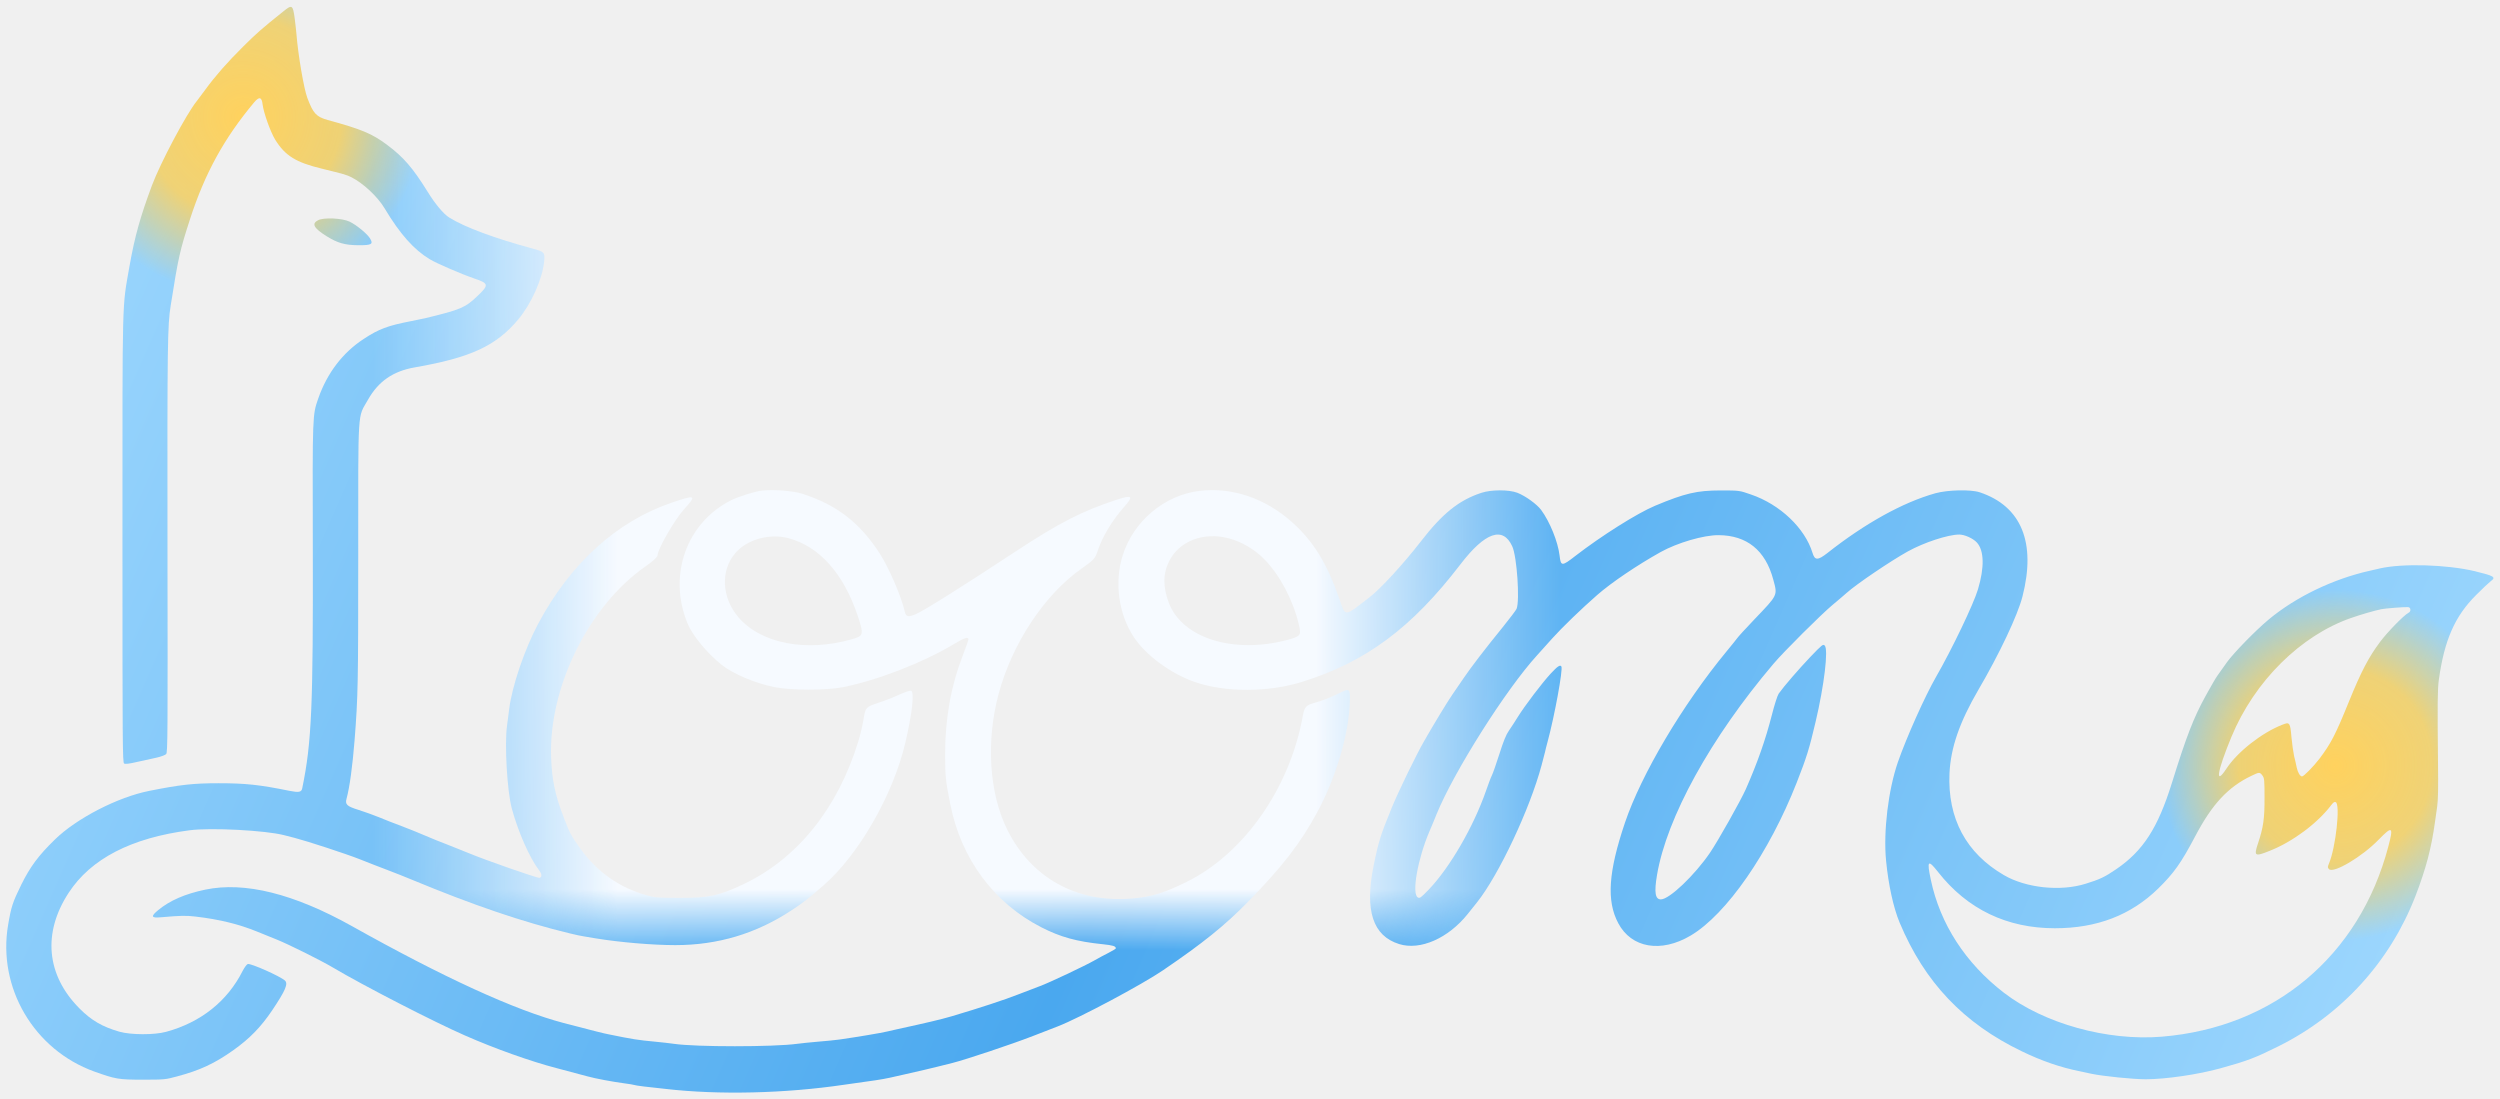
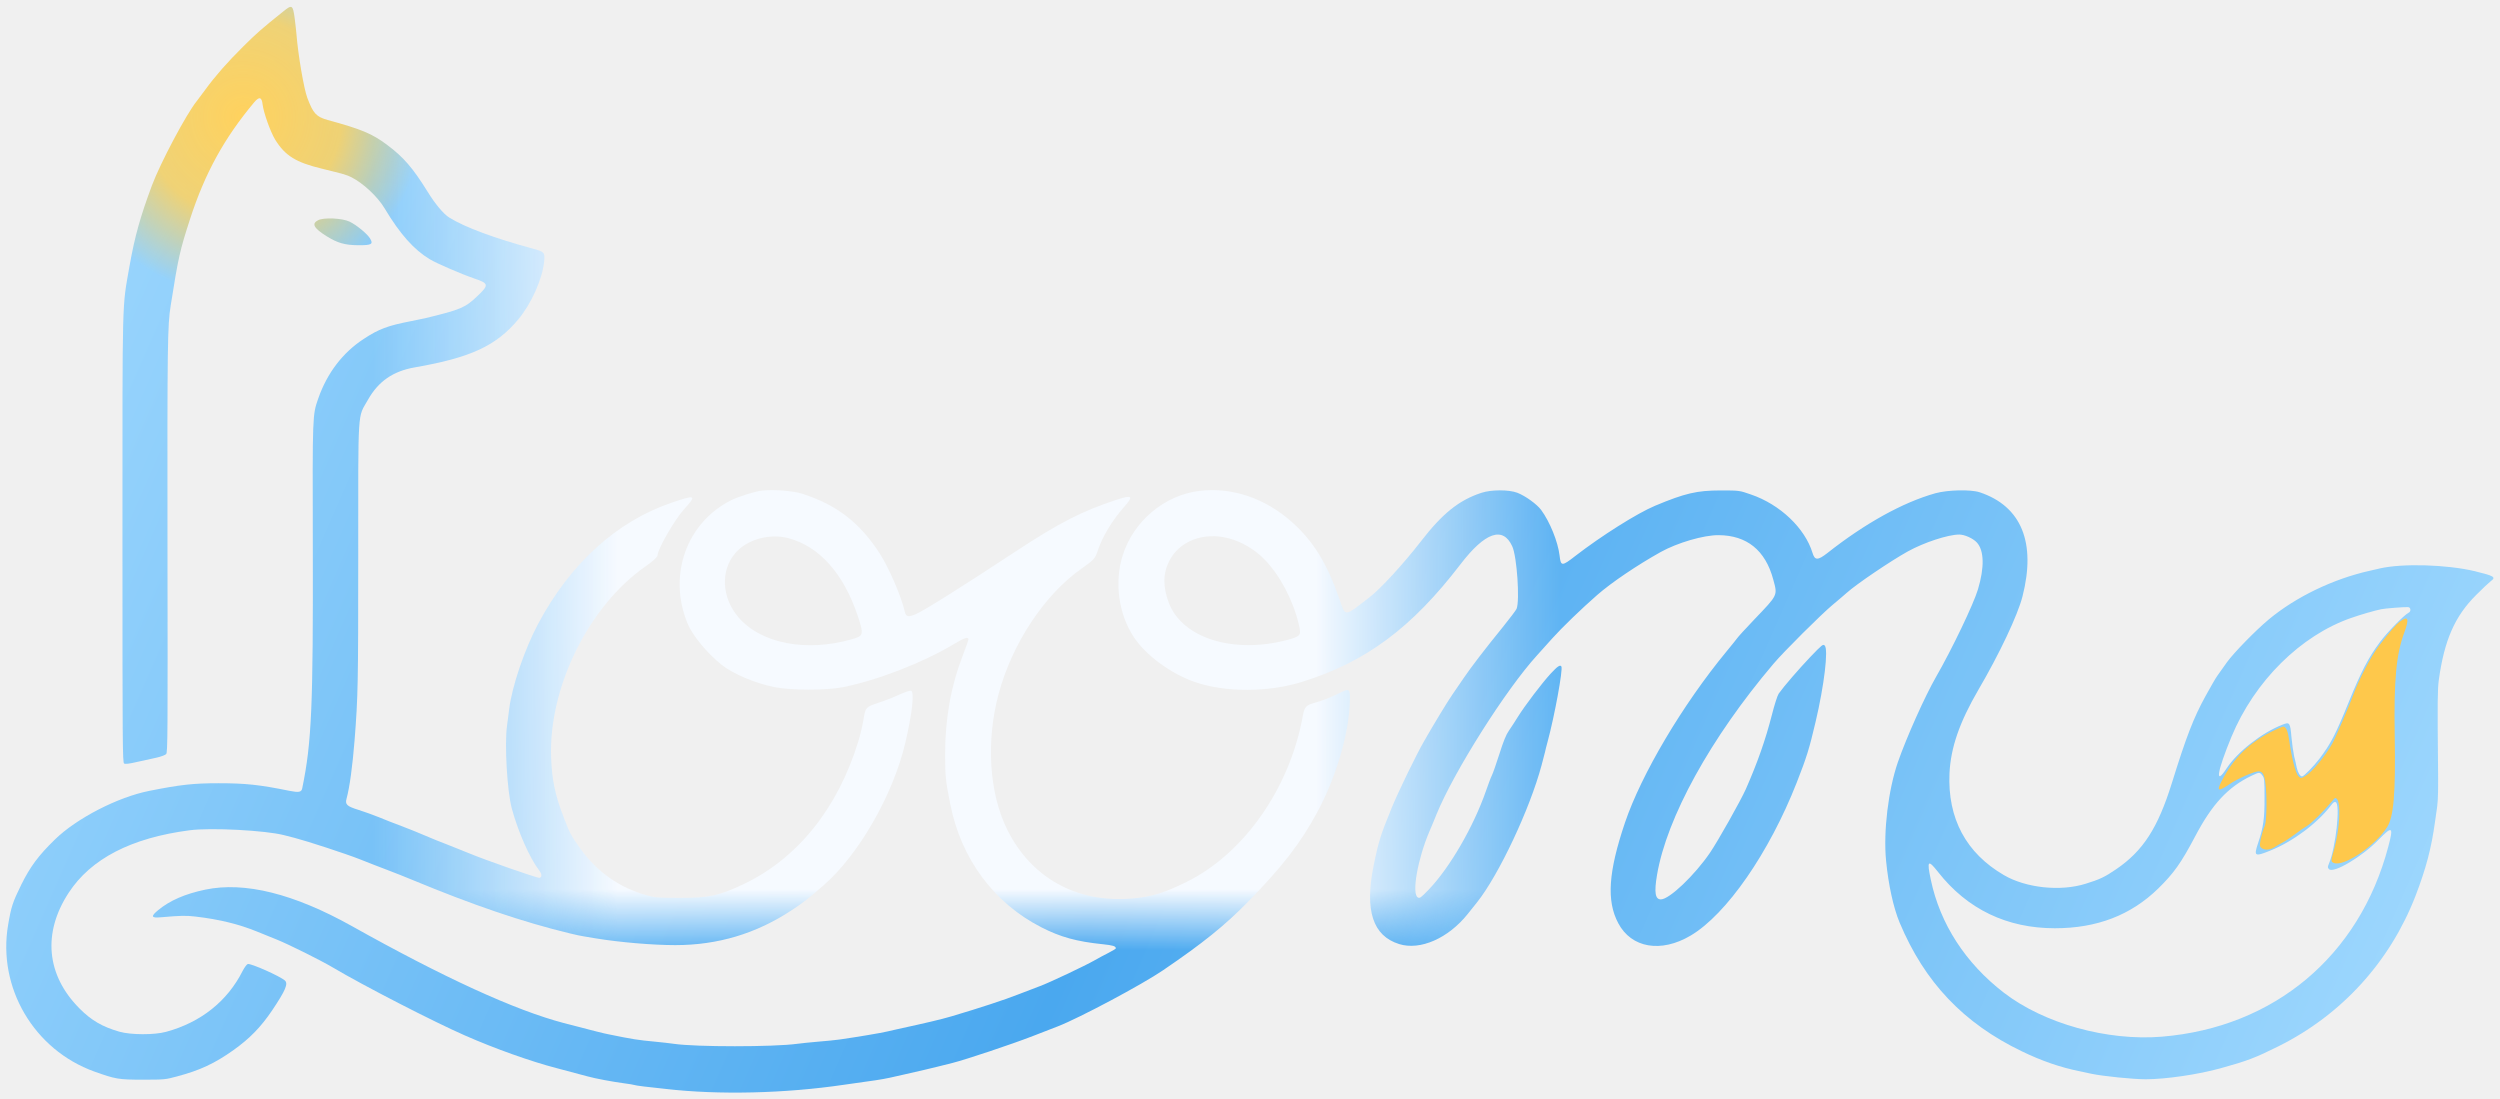
<svg xmlns="http://www.w3.org/2000/svg" viewBox="35 30 2460 1081">
  <defs>
    <linearGradient id="blue" gradientUnits="userSpaceOnUse" x1="35.0" y1="30.0" x2="2495.0" y2="1111.0">
      <stop offset="0" stop-color="#a6dcff" />
      <stop offset="0.5" stop-color="#4aa8ef" />
      <stop offset="1" stop-color="#a6dcff" />
    </linearGradient>
    <linearGradient id="along" gradientUnits="userSpaceOnUse" x1="35.0" y1="0" x2="2495.0" y2="0">
      <stop offset="0" stop-color="#f6faff" stop-opacity="0" />
      <stop offset="0.149" stop-color="#f6faff" stop-opacity="0" />
      <stop offset="0.247" stop-color="#f6faff" stop-opacity="1" />
      <stop offset="0.526" stop-color="#f6faff" stop-opacity="1" />
      <stop offset="0.624" stop-color="#f6faff" stop-opacity="0" />
      <stop offset="1" stop-color="#f6faff" stop-opacity="0" />
    </linearGradient>
    <linearGradient id="above" gradientUnits="userSpaceOnUse" x1="0" y1="905" x2="0" y2="965">
      <stop offset="0" stop-color="#fff" />
      <stop offset="1" stop-color="#fff" stop-opacity="0" />
    </linearGradient>
    <mask id="letters" maskUnits="userSpaceOnUse" x="35.0" y="30.0" width="2460.0" height="1081.0">
      <rect x="35.0" y="30.0" width="2460.0" height="1081.0" fill="url(#above)" />
    </mask>
    <radialGradient id="glow0" gradientUnits="userSpaceOnUse" cx="274" cy="145" r="177">
      <stop offset="0" stop-color="#ffd25e" />
      <stop offset="0.55" stop-color="#ffd25e" stop-opacity="0.85" />
      <stop offset="1" stop-color="#ffd25e" stop-opacity="0" />
    </radialGradient>
-     <radialGradient id="glow1" gradientUnits="userSpaceOnUse" cx="2333" cy="783" r="173">
-       <stop offset="0" stop-color="#ffd25e" />
-       <stop offset="0.55" stop-color="#ffd25e" stop-opacity="0.85" />
-       <stop offset="1" stop-color="#ffd25e" stop-opacity="0" />
-     </radialGradient>
    <mask id="line" maskUnits="userSpaceOnUse" x="35.0" y="30.0" width="2460.0" height="1081.0">
      <g transform="translate(0,1146) scale(0.1,-0.1)" fill="#fff">
        <path d="M3137 11047 c-214 -171 -265 -217 -392 -343 -157 -155 -281 -297 -373 -424 -34 -47 -73 -98 -86 -115 -102 -126 -357 -606 -441 -830 -115 -309 -169 -502 -220 -790 -75 -430 -70 -237 -70 -2694 0 -2003 1 -2195 16 -2204 12 -7 49 -3 130 16 63 14 149 33 191 42 43 10 84 25 93 35 15 16 16 192 13 2036 -2 2013 0 2179 32 2380 75 473 89 537 191 851 146 450 336 795 630 1146 50 59 75 53 83 -21 10 -82 77 -269 123 -345 98 -159 204 -225 461 -287 208 -51 245 -61 290 -84 116 -59 259 -192 327 -307 151 -252 287 -405 444 -500 68 -41 313 -147 440 -190 141 -48 144 -63 30 -171 -119 -115 -166 -135 -514 -219 -22 -5 -85 -18 -140 -29 -228 -44 -317 -77 -466 -175 -207 -135 -360 -336 -447 -585 -58 -166 -57 -156 -54 -1440 4 -1597 -11 -1944 -104 -2397 -8 -39 -33 -43 -130 -24 -288 59 -429 74 -694 74 -245 0 -375 -14 -680 -75 -311 -61 -717 -271 -930 -479 -163 -159 -242 -266 -330 -443 -85 -173 -100 -218 -130 -396 -106 -618 254 -1230 848 -1444 210 -75 238 -80 477 -80 215 0 222 1 337 32 226 60 371 128 554 258 160 114 270 226 382 392 132 197 160 263 125 294 -50 44 -337 171 -365 162 -10 -3 -32 -33 -50 -67 -150 -299 -412 -507 -753 -600 -117 -32 -346 -31 -460 1 -167 48 -278 112 -395 231 -324 327 -362 741 -105 1135 218 335 615 541 1190 616 209 28 749 -1 930 -48 22 -6 69 -18 105 -27 124 -32 506 -157 640 -210 74 -30 194 -76 265 -103 72 -27 180 -70 240 -95 604 -251 1096 -419 1560 -531 55 -13 116 -27 135 -29 19 -3 76 -13 125 -21 230 -38 560 -66 779 -66 419 0 797 113 1145 343 117 77 153 105 311 242 347 299 689 895 808 1405 69 295 91 500 57 514 -9 3 -62 -15 -118 -40 -56 -26 -146 -61 -199 -78 -129 -43 -132 -45 -152 -171 -10 -57 -32 -153 -51 -213 -202 -657 -599 -1151 -1130 -1403 -241 -114 -336 -134 -630 -134 -218 1 -235 2 -327 27 -263 73 -485 230 -647 457 -95 134 -103 149 -163 306 -86 220 -117 371 -125 592 -25 690 372 1492 929 1880 69 48 118 92 118 107 1 62 167 351 262 456 127 139 115 145 -128 62 -539 -185 -995 -600 -1310 -1193 -133 -250 -257 -616 -284 -839 -6 -52 -16 -125 -21 -162 -25 -184 1 -641 47 -813 63 -232 175 -486 271 -612 27 -35 27 -66 2 -71 -21 -4 -554 182 -706 247 -65 27 -161 65 -213 85 -52 19 -142 56 -200 81 -58 25 -163 68 -235 95 -71 26 -175 67 -230 90 -55 22 -144 54 -198 71 -113 35 -133 53 -117 110 30 108 59 322 79 574 34 439 36 539 36 1830 0 1471 -8 1337 95 1520 103 183 248 283 462 320 550 96 799 211 1017 471 130 155 239 400 256 574 8 85 1 93 -110 123 -378 102 -680 214 -827 308 -55 35 -138 135 -210 252 -145 234 -238 342 -401 463 -144 108 -251 153 -582 243 -113 32 -143 64 -201 218 -34 91 -91 424 -107 628 -2 28 -10 96 -17 153 -18 135 -26 140 -113 69z" />
        <path d="M3480 8993 c-67 -34 -43 -78 85 -158 106 -66 179 -87 308 -88 134 -1 153 10 118 67 -30 48 -134 133 -201 165 -74 35 -254 43 -310 14z" />
        <path d="M7850 6333 c-63 -6 -233 -59 -305 -95 -439 -221 -623 -735 -432 -1207 48 -120 192 -296 337 -412 112 -90 340 -186 525 -221 163 -32 503 -32 663 -1 345 68 796 243 1103 428 100 60 139 72 139 43 0 -6 -24 -74 -54 -152 -119 -307 -176 -626 -176 -978 0 -217 5 -263 52 -497 106 -533 430 -969 896 -1206 187 -96 348 -140 602 -166 104 -11 129 -19 130 -41 0 -4 -33 -24 -72 -44 -40 -20 -102 -53 -138 -74 -88 -51 -450 -222 -536 -253 -38 -14 -132 -50 -209 -80 -136 -54 -390 -137 -660 -217 -113 -33 -241 -63 -530 -126 -38 -8 -86 -19 -105 -24 -63 -15 -301 -55 -470 -79 -41 -6 -136 -15 -210 -21 -74 -6 -166 -16 -205 -21 -233 -32 -1001 -32 -1215 0 -36 5 -119 15 -185 21 -163 15 -222 24 -455 72 -52 10 -135 31 -445 112 -478 126 -1177 446 -2082 953 -571 319 -1055 440 -1443 359 -199 -42 -347 -106 -463 -201 -76 -63 -70 -80 27 -71 195 17 245 18 340 7 237 -28 427 -75 606 -148 47 -19 135 -55 195 -79 123 -50 428 -202 550 -274 303 -180 996 -536 1300 -669 293 -129 649 -256 900 -321 140 -37 232 -62 300 -80 87 -24 255 -55 375 -71 41 -5 82 -12 90 -15 8 -3 51 -10 95 -15 44 -5 141 -16 215 -24 521 -60 1175 -45 1755 41 187 27 230 33 310 44 44 6 107 18 140 25 33 8 103 24 155 35 138 31 257 59 320 75 30 8 93 24 140 35 132 33 584 184 795 266 105 41 215 84 245 95 211 82 827 410 1035 552 394 268 609 442 835 673 341 349 516 576 683 884 184 341 311 771 319 1085 4 132 -1 136 -109 82 -84 -42 -159 -71 -238 -93 -83 -23 -99 -40 -115 -127 -128 -714 -581 -1360 -1150 -1638 -220 -108 -337 -143 -531 -160 -542 -47 -993 202 -1228 678 -178 359 -210 870 -84 1337 133 494 451 975 814 1230 123 87 136 101 160 175 45 138 142 299 257 429 100 112 86 126 -75 73 -337 -111 -559 -225 -981 -502 -532 -350 -891 -576 -984 -619 -75 -35 -103 -31 -114 18 -32 146 -158 439 -249 578 -197 303 -420 475 -759 585 -91 29 -275 44 -396 32z m255 -468 c304 -78 545 -347 684 -762 63 -187 60 -201 -56 -233 -449 -129 -895 -43 -1117 216 -165 193 -178 459 -31 631 114 134 333 196 520 148z" />
        <path d="M12155 6330 c-346 -41 -652 -298 -758 -636 -83 -263 -40 -578 110 -803 118 -180 369 -363 603 -443 303 -103 721 -101 1055 3 626 196 1076 530 1555 1155 243 318 420 379 511 177 46 -101 75 -535 42 -614 -7 -15 -67 -95 -135 -179 -182 -224 -311 -393 -384 -500 -35 -52 -86 -126 -113 -165 -46 -66 -184 -293 -278 -458 -76 -131 -253 -497 -315 -647 -111 -270 -134 -341 -182 -580 -89 -440 -7 -690 253 -770 206 -64 482 57 673 296 26 33 67 84 92 115 214 269 520 918 635 1349 16 58 31 116 34 130 2 14 14 59 25 100 69 255 153 714 136 742 -12 19 -37 3 -104 -69 -86 -93 -256 -317 -325 -428 -27 -44 -66 -104 -87 -134 -28 -40 -53 -101 -94 -230 -31 -97 -64 -192 -74 -211 -10 -19 -36 -89 -59 -155 -121 -348 -355 -752 -559 -965 -81 -84 -91 -91 -110 -81 -64 34 -1 385 116 656 19 44 50 118 68 164 171 418 680 1224 988 1562 28 31 96 107 151 168 94 105 289 293 440 425 139 122 393 294 626 424 166 92 423 167 569 166 279 -1 462 -149 539 -437 43 -159 48 -147 -187 -393 -84 -88 -160 -171 -169 -185 -9 -13 -56 -71 -104 -129 -433 -525 -838 -1208 -1000 -1687 -163 -484 -182 -767 -66 -986 129 -246 421 -296 713 -123 352 208 773 815 1044 1506 98 250 123 331 185 595 85 360 128 717 90 753 -16 16 -25 9 -142 -113 -116 -122 -261 -290 -311 -361 -12 -18 -41 -107 -67 -210 -64 -249 -141 -467 -256 -729 -52 -116 -272 -507 -352 -625 -152 -223 -401 -460 -484 -460 -56 0 -67 68 -38 240 95 564 528 1350 1145 2077 102 121 475 492 585 583 50 41 110 93 135 115 94 85 432 314 603 409 159 88 396 166 506 166 53 0 137 -38 174 -79 71 -79 75 -244 10 -461 -43 -144 -255 -587 -412 -860 -110 -191 -291 -596 -376 -840 -94 -272 -144 -682 -116 -970 23 -236 72 -462 134 -610 246 -586 628 -989 1202 -1265 194 -94 379 -158 569 -196 28 -6 80 -17 116 -25 114 -24 409 -54 534 -54 195 0 517 47 736 108 264 73 340 102 569 216 624 310 1101 835 1351 1484 103 269 155 468 190 722 5 36 15 106 22 155 9 64 11 186 8 425 -6 589 -5 722 8 820 54 390 157 626 367 835 60 61 126 122 145 137 53 39 33 51 -160 98 -275 65 -712 78 -935 26 -11 -3 -54 -12 -95 -22 -360 -80 -728 -257 -995 -479 -131 -109 -347 -331 -413 -423 -37 -52 -79 -111 -93 -131 -15 -20 -67 -110 -117 -201 -118 -215 -188 -396 -332 -859 -137 -439 -283 -665 -548 -845 -113 -77 -160 -99 -299 -142 -248 -78 -586 -42 -803 84 -374 217 -557 559 -537 1003 12 252 99 503 283 819 208 355 388 736 435 920 136 531 -10 889 -421 1026 -88 29 -315 24 -437 -10 -320 -90 -691 -296 -1059 -586 -97 -76 -126 -76 -149 0 -75 244 -319 476 -605 574 -115 40 -115 40 -300 40 -233 0 -351 -28 -645 -151 -176 -74 -525 -294 -783 -493 -133 -104 -144 -104 -156 5 -16 134 -95 330 -181 447 -41 56 -156 139 -234 169 -83 32 -258 32 -356 -1 -220 -73 -382 -203 -595 -479 -169 -218 -395 -465 -505 -549 -254 -196 -234 -194 -295 -17 -123 354 -257 571 -471 761 -261 232 -588 342 -904 304z m282 -466 c129 -33 258 -109 355 -208 151 -154 281 -399 338 -639 27 -111 20 -118 -121 -156 -522 -136 -1020 19 -1155 360 -62 159 -62 294 1 418 99 197 336 288 582 225z m11631 -701 c2 -14 -4 -26 -20 -34 -43 -22 -210 -193 -277 -284 -114 -152 -188 -295 -306 -585 -137 -337 -178 -415 -294 -569 -59 -76 -152 -171 -169 -171 -19 0 -42 39 -52 86 -5 27 -17 78 -26 114 -8 36 -20 119 -26 185 -12 145 -18 153 -89 124 -203 -79 -443 -268 -550 -431 -116 -177 -94 -33 49 313 227 547 682 998 1182 1170 85 30 223 70 290 84 35 8 226 23 265 21 13 -1 21 -9 23 -23z m-1455 -1635 c18 -24 20 -44 20 -215 1 -208 -12 -296 -63 -448 -44 -131 -35 -137 117 -76 226 90 468 271 604 451 18 24 30 32 42 27 48 -18 1 -448 -67 -607 -13 -31 -13 -37 1 -52 42 -47 327 122 489 290 136 139 148 130 94 -72 -284 -1073 -1123 -1776 -2228 -1867 -537 -44 -1159 129 -1553 432 -378 291 -628 676 -720 1113 -40 190 -28 202 72 75 287 -365 676 -553 1149 -553 414 0 748 129 1016 390 155 152 225 250 367 519 165 313 322 481 549 590 81 39 84 39 111 3z" />
      </g>
    </mask>
  </defs>
  <g mask="url(#line)">
    <rect x="35.0" y="30.0" width="2460.0" height="1081.0" fill="url(#blue)" />
    <rect x="35.0" y="30.0" width="2460.0" height="1081.0" fill="url(#along)" mask="url(#letters)" />
    <rect x="35.0" y="30.0" width="2460.0" height="1081.0" fill="url(#glow0)" />
-     <rect x="35.0" y="30.0" width="2460.0" height="1081.0" fill="url(#glow1)" />
+   </g>
+   <g transform="translate(0,1146) scale(0.1,-0.1)" fill="#fec84b">
+     <path d="M23967 5045 c-44 -33 -91 -88 -215 -249 -66 -86 -191 -324 -241 -461 -48 -130 -178 -432 -212 -493 -71 -126 -202 -283 -268 -320 -41 -23 -41 -23 -65 1 -27 27 -67 183 -90 350 -13 95 -31 137 -61 137 -6 0 -48 -18 -94 -40 -236 -114 -394 -268 -511 -498 -50 -98 -33 -104 77 -29 79 54 244 127 287 127 40 0 58 -32 69 -127 15 -124 11 -365 -7 -408 -31 -74 -56 -186 -46 -204 20 -38 89 -42 140 -8 19 13 55 34 80 46 25 13 79 49 120 80 41 32 95 69 121 84 44 26 166 147 241 237 34 42 37 44 53 28 41 -39 28 -291 -24 -483 -37 -133 -37 -133 -7 -146 94 -43 404 164 524 350 66 102 86 331 76 906 -9 547 15 798 95 1013 50 134 37 167 -42 107z" />
  </g>
</svg>
